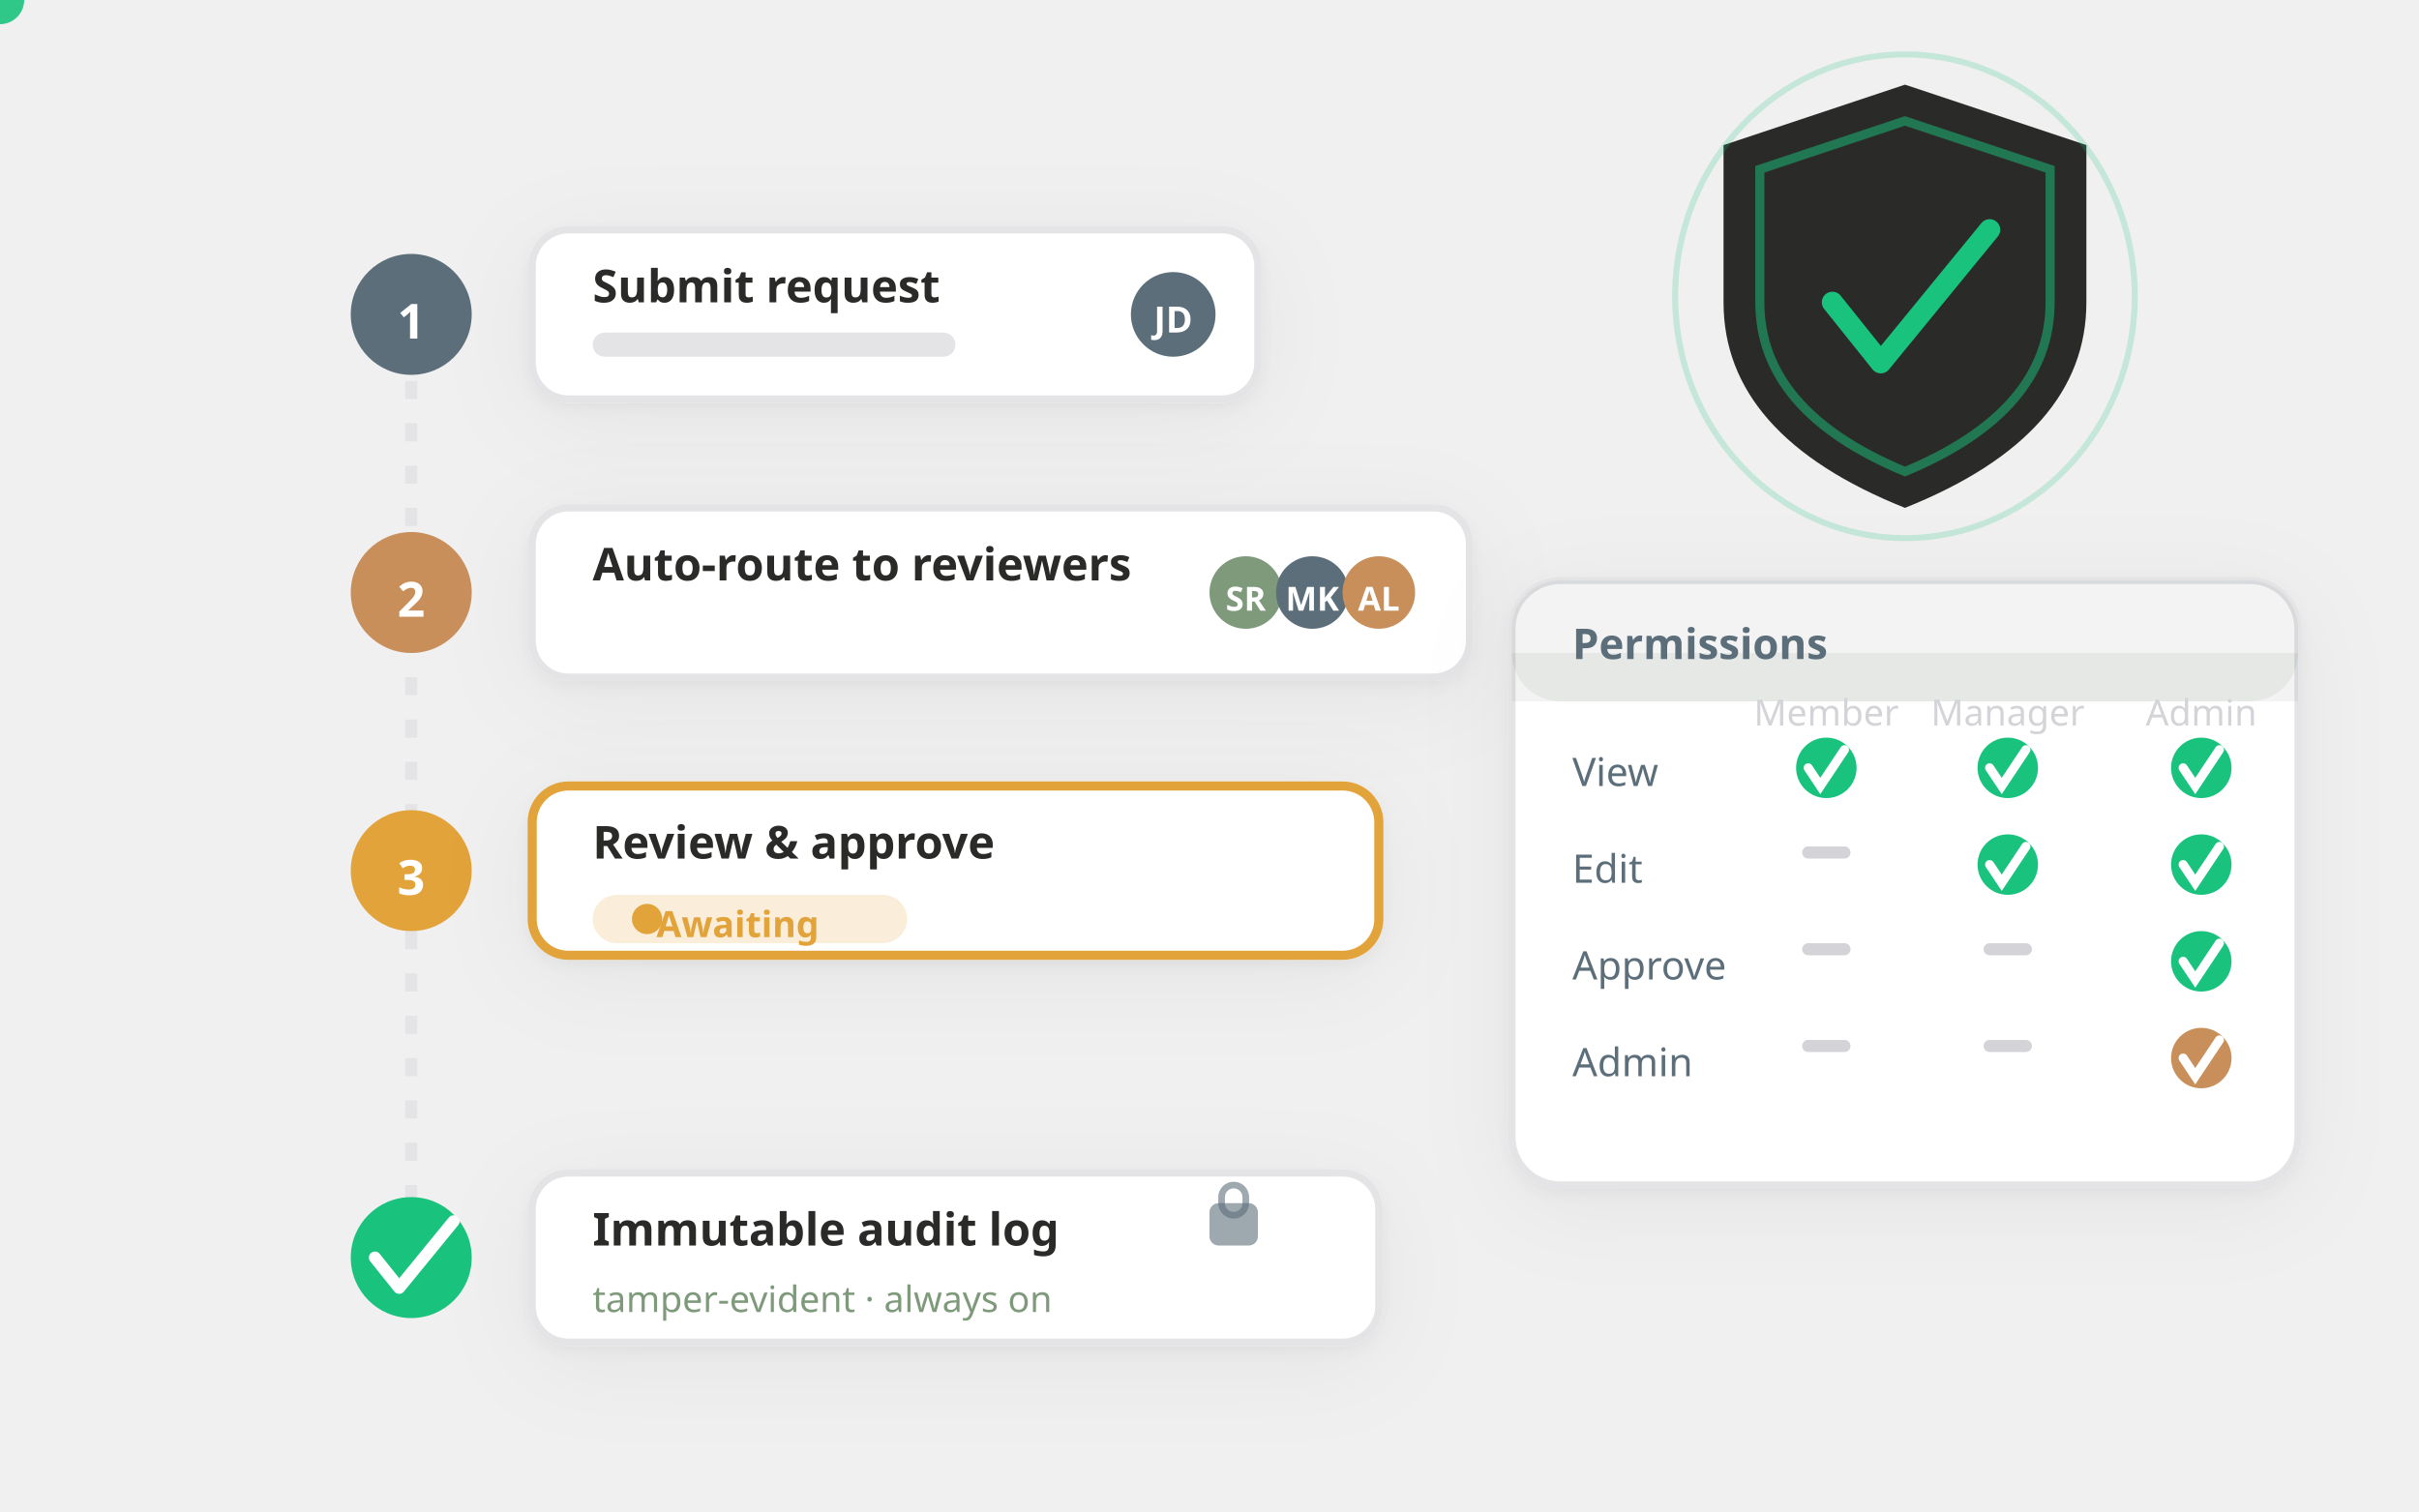
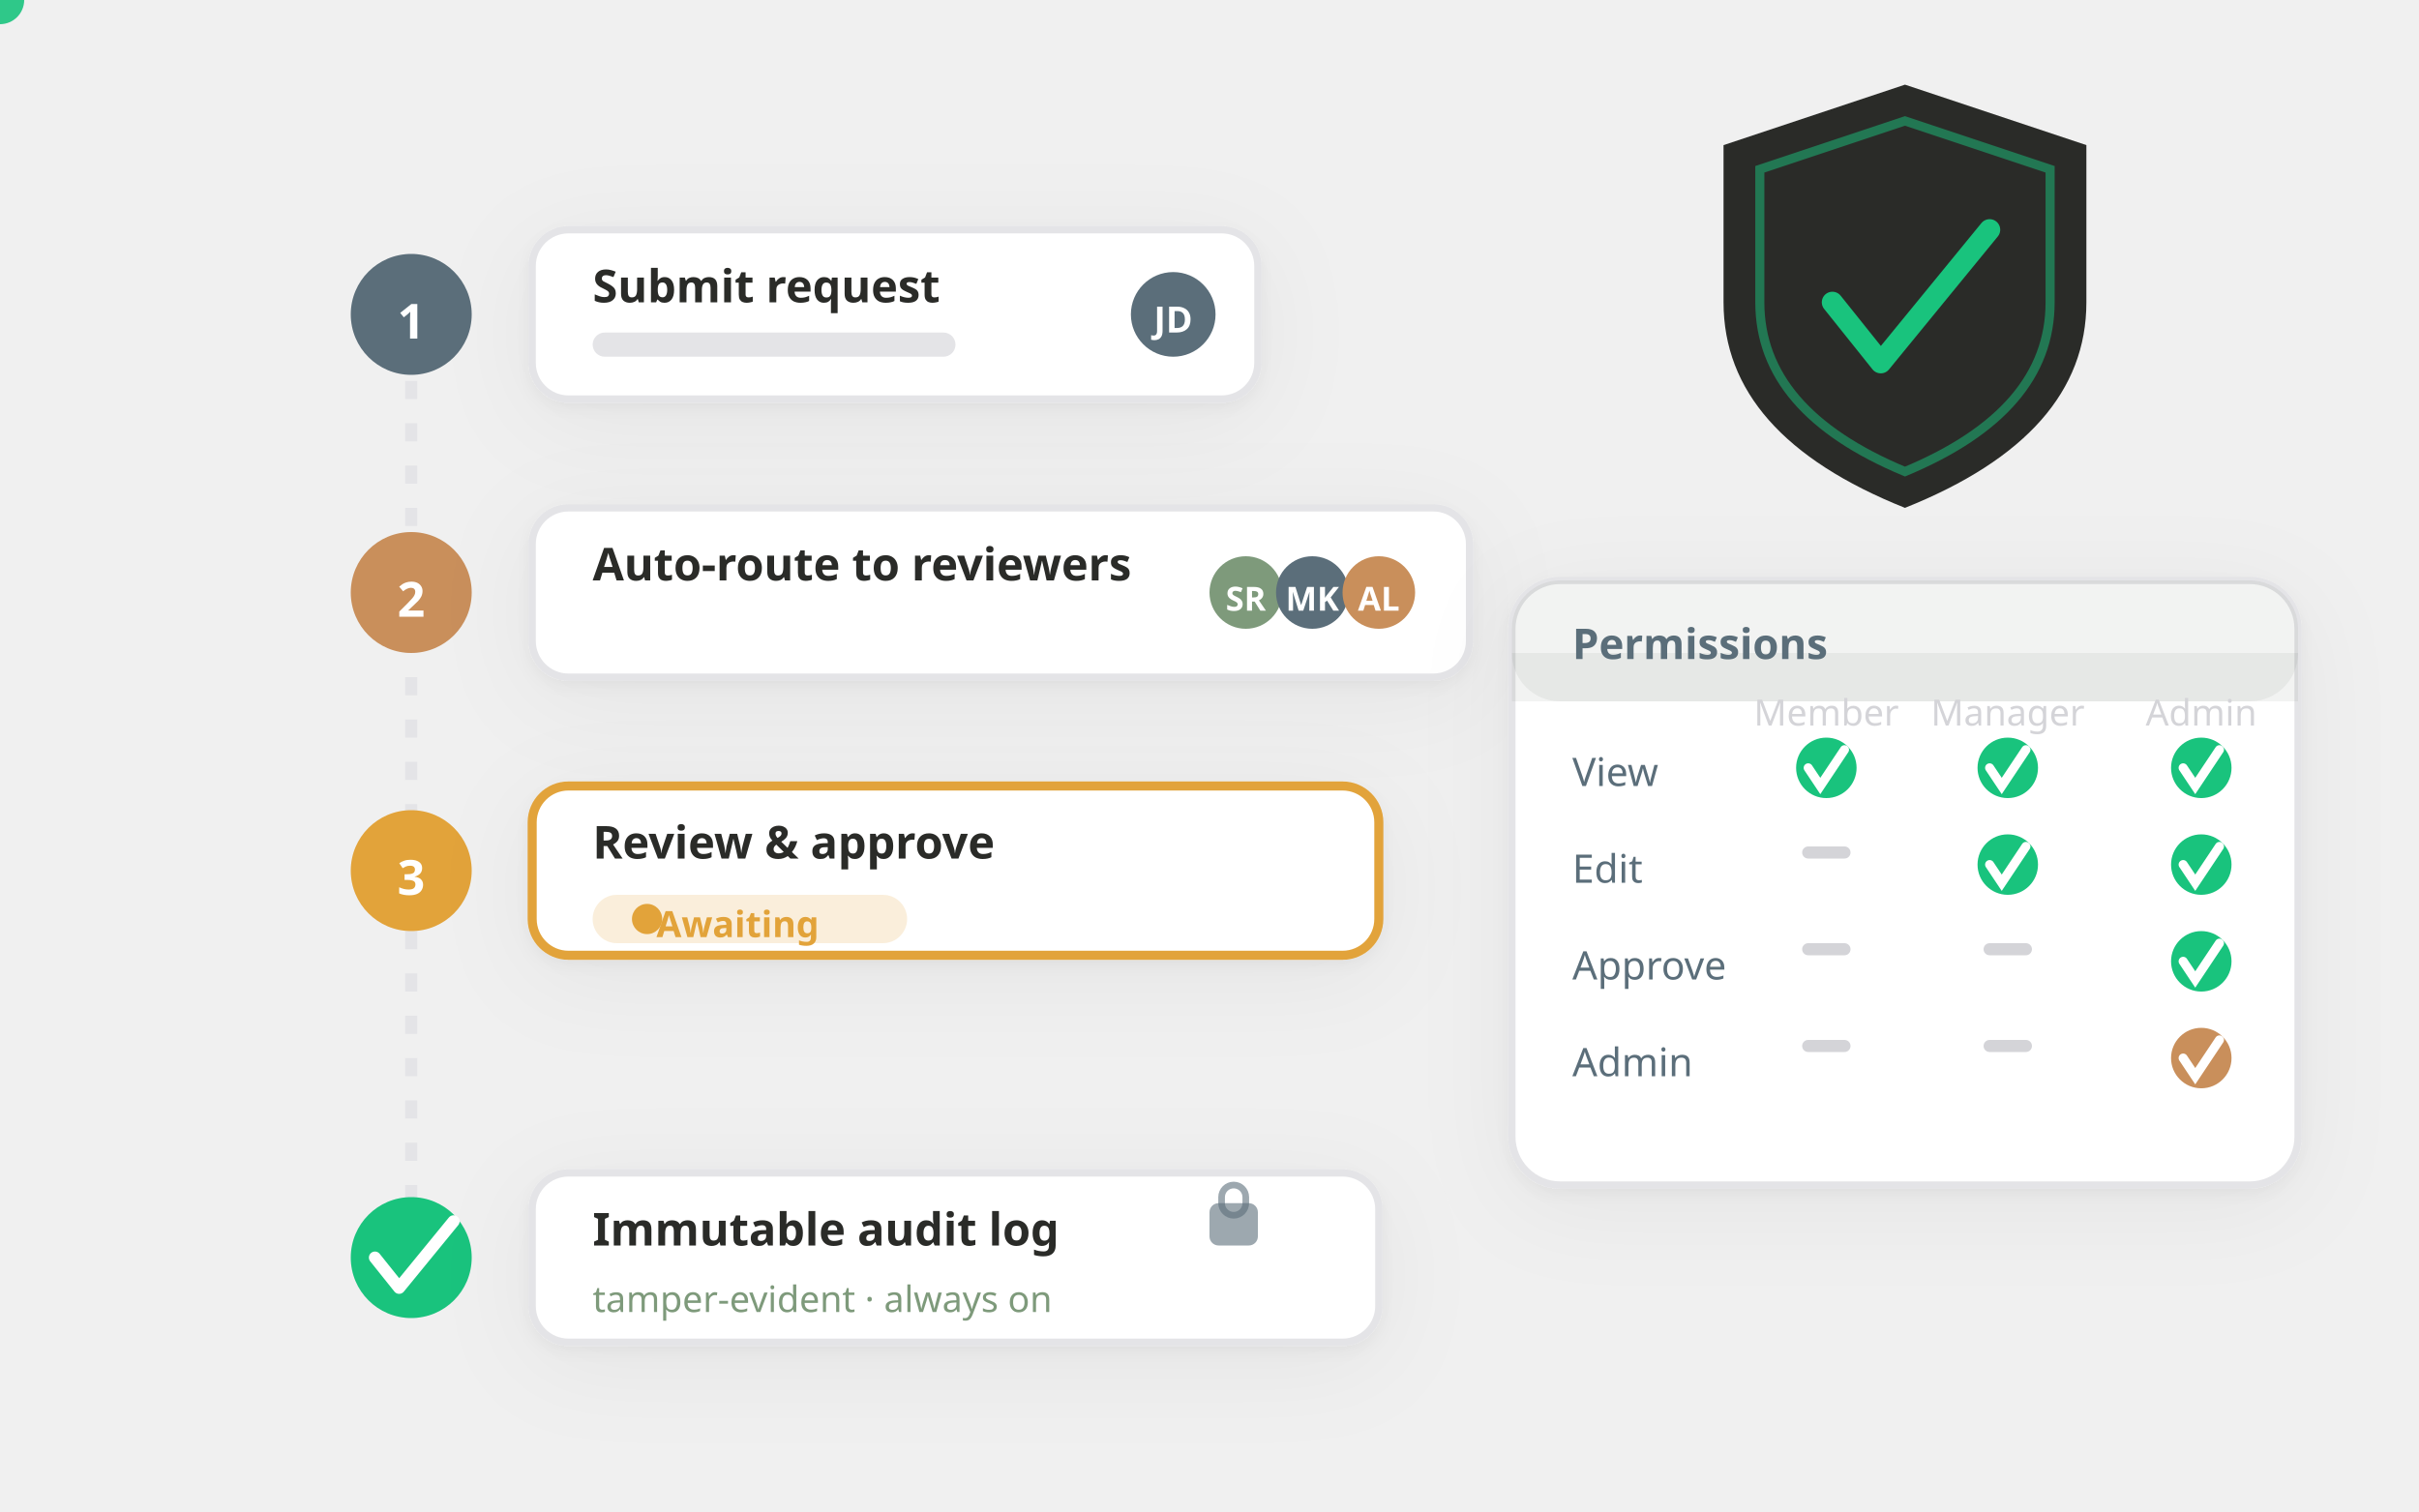
<svg xmlns="http://www.w3.org/2000/svg" viewBox="0 0 400 250" width="400" height="250">
  <style>@keyframes gi-drift-y { 0%,100%{transform:translateY(0)} 50%{transform:translateY(-6px)} }
@keyframes gi-drift-x { 0%,100%{transform:translateX(0)} 50%{transform:translateX(5px)} }
@keyframes gi-pulse-op { 0%,100%{opacity:1} 50%{opacity:0.55} }
@keyframes gi-stamp-in { 0%{transform:scale(1.4);opacity:0} 15%{transform:scale(0.9);opacity:1} 25%{transform:scale(1)} 100%{transform:scale(1)} }
@keyframes gi-slide-right { 0%{transform:translateX(-18px);opacity:0} 20%{transform:translateX(0);opacity:1} 80%{transform:translateX(0);opacity:1} 100%{transform:translateX(18px);opacity:0} }
@keyframes gi-travel-line { 0%{stroke-dashoffset:60} 100%{stroke-dashoffset:0} }
@keyframes gi-bob { 0%,100%{transform:translateY(0)} 50%{transform:translateY(-4px)} }
@keyframes gi-fade-cycle { 0%,15%{opacity:0} 25%,75%{opacity:1} 85%,100%{opacity:0} }
@keyframes gi-grow-bar { from{transform:scaleY(0)} to{transform:scaleY(1)} }
@keyframes gi-rise-bar { 0%,100%{transform:scaleY(0.4)} 50%{transform:scaleY(1)} }
@keyframes gi-spin-slow { from{transform:rotate(0deg)} to{transform:rotate(360deg)} }
@keyframes gi-blink { 0%,90%,100%{opacity:1} 95%{opacity:0} }


[style*="gi-stamp-in"],[style*="gi-grow-bar"],[style*="gi-rise-bar"]{transform-box:fill-box;transform-origin:center}
[style*="gi-grow-bar"],[style*="gi-rise-bar"]{transform-origin:center bottom}
@media (prefers-reduced-motion: reduce){*{animation:none!important}}
rect[fill="#FFFFFF"][stroke]{filter:drop-shadow(0 1px 1px rgba(0,0,0,0.04)) drop-shadow(0 3px 8px rgba(0,0,0,0.05))}
</style>
  <defs>
    <radialGradient id="b3a" cx="50%" cy="50%" r="55%">
      <stop offset="0%" stop-color="#DCE3E8" stop-opacity="0.9" />
      <stop offset="100%" stop-color="#DCE3E8" stop-opacity="0" />
    </radialGradient>
    <radialGradient id="b3b" cx="50%" cy="50%" r="50%">
      <stop offset="0%" stop-color="#CFDCCB" stop-opacity="0.6" />
      <stop offset="100%" stop-color="#CFDCCB" stop-opacity="0" />
    </radialGradient>
    <linearGradient id="track3" x1="0" y1="0" x2="0" y2="1">
      <stop offset="0%" stop-color="#19C37D" stop-opacity="0.5" />
      <stop offset="100%" stop-color="#19C37D" stop-opacity="0.1" />
    </linearGradient>
  </defs>
  <g transform="translate(285,14)">
    <g style="animation:gi-bob 10s ease-in-out infinite 0s">
      <path d="M30,0 L60,10 L60,36 Q60,58 30,70 Q0,58 0,36 L0,10 Z" fill="#2A2B28" />
      <path d="M30,6 L54,14 L54,36 Q54,54 30,64 Q6,54 6,36 L6,14 Z" fill="none" stroke="#19C37D" stroke-width="1.5" opacity="0.5" />
      <path d="M18,36 L26,46 L44,24" stroke="#19C37D" stroke-width="3.5" fill="none" stroke-linecap="round" stroke-linejoin="round" />
-       <ellipse cx="30" cy="35" rx="38" ry="40" fill="none" stroke="#19C37D" stroke-width="1" opacity="0.2" style="animation:gi-pulse-op 3s ease-in-out infinite" />
    </g>
  </g>
  <line x1="68" y1="42" x2="68" y2="218" stroke="#E4E4E7" stroke-width="2" stroke-dasharray="3,4" />
  <circle r="4" fill="#19C37D" opacity="0.9">
    <animateMotion dur="5s" repeatCount="indefinite" path="M68,42 L68,218" />
  </circle>
  <g style="animation:gi-drift-x 10s ease-in-out infinite 0s">
    <circle cx="68" cy="52" r="10" fill="#5B6E7A" />
    <text x="68" y="56" font-family="DM Sans,system-ui" font-size="8" fill="#FFFFFF" font-weight="700" text-anchor="middle">1</text>
    <rect x="88" y="38" width="120" height="28" rx="6" fill="#FFFFFF" stroke="#E4E4E7" stroke-width="1.2" />
    <text x="98" y="50" font-family="DM Sans,system-ui" font-size="7.5" fill="#2A2B28" font-weight="600">Submit request</text>
    <rect x="98" y="55" width="60" height="4" rx="2" fill="#E4E4E7" />
    <circle cx="194" cy="52" r="7" fill="#5B6E7A" />
    <text x="194" y="55" font-family="DM Sans,system-ui" font-size="6" fill="#FFFFFF" font-weight="700" text-anchor="middle">JD</text>
  </g>
  <g style="animation:gi-drift-x 9s ease-in-out infinite 0.8s">
    <circle cx="68" cy="98" r="10" fill="#C98F5B" />
    <text x="68" y="102" font-family="DM Sans,system-ui" font-size="8" fill="#FFFFFF" font-weight="700" text-anchor="middle">2</text>
    <rect x="88" y="84" width="155" height="28" rx="6" fill="#FFFFFF" stroke="#E4E4E7" stroke-width="1.2" />
    <text x="98" y="96" font-family="DM Sans,system-ui" font-size="7.5" fill="#2A2B28" font-weight="600">Auto-route to reviewers</text>
    <circle cx="206" cy="98" r="6" fill="#7E9A7B" />
    <text x="206" y="101" font-family="DM Sans,system-ui" font-size="5.5" fill="#FFFFFF" font-weight="700" text-anchor="middle">SR</text>
    <circle cx="217" cy="98" r="6" fill="#5B6E7A" />
    <text x="217" y="101" font-family="DM Sans,system-ui" font-size="5.5" fill="#FFFFFF" font-weight="700" text-anchor="middle">MK</text>
    <circle cx="228" cy="98" r="6" fill="#C98F5B" />
    <text x="228" y="101" font-family="DM Sans,system-ui" font-size="5.5" fill="#FFFFFF" font-weight="700" text-anchor="middle">AL</text>
  </g>
  <g>
    <circle cx="68" cy="144" r="10" fill="#E2A33A" />
    <text x="68" y="148" font-family="DM Sans,system-ui" font-size="8" fill="#FFFFFF" font-weight="700" text-anchor="middle">3</text>
    <rect x="88" y="130" width="140" height="28" rx="6" fill="#FFFFFF" stroke="#E2A33A" stroke-width="1.5" />
    <text x="98" y="142" font-family="DM Sans,system-ui" font-size="7.5" fill="#2A2B28" font-weight="600">Review &amp; approve</text>
    <rect x="98" y="148" width="52" height="8" rx="4" fill="#E2A33A" opacity="0.18" />
    <circle cx="107" cy="152" r="2.5" fill="#E2A33A" style="animation:gi-pulse-op 1.8s ease-in-out infinite" />
    <text x="122" y="155" font-family="DM Sans,system-ui" font-size="6" fill="#E2A33A" font-weight="600" text-anchor="middle">Awaiting</text>
  </g>
  <g style="animation:gi-drift-x 11s ease-in-out infinite 1.5s">
    <circle cx="68" cy="208" r="10" fill="#19C37D" />
    <path d="M62,208 L66,213 L75,202" stroke="#FFFFFF" stroke-width="2" fill="none" stroke-linecap="round" stroke-linejoin="round" />
    <rect x="88" y="194" width="140" height="28" rx="6" fill="#FFFFFF" stroke="#E4E4E7" stroke-width="1.2" />
    <text x="98" y="206" font-family="DM Sans,system-ui" font-size="7.5" fill="#2A2B28" font-weight="600">Immutable audit log</text>
    <rect x="200" y="199" width="8" height="7" rx="1.5" fill="#5B6E7A" opacity="0.6" />
    <rect x="202" y="196" width="4" height="5" rx="2" fill="none" stroke="#5B6E7A" stroke-width="1.1" opacity="0.6" />
    <text x="98" y="217" font-family="DM Sans,system-ui" font-size="6" fill="#7E9A7B">tamper-evident · always on</text>
  </g>
  <g transform="translate(250,96)">
    <g style="animation:gi-bob 12s ease-in-out infinite 1s">
      <rect x="0" y="0" width="130" height="100" rx="8" fill="#FFFFFF" stroke="#E4E4E7" stroke-width="1.2" />
      <rect x="0" y="0" width="130" height="20" rx="8" fill="#2A2B28" opacity="0.06" />
      <rect x="0" y="12" width="130" height="8" fill="#2A2B28" opacity="0.06" />
      <text x="10" y="13" font-family="DM Sans,system-ui" font-size="7" fill="#5B6E7A" font-weight="700">Permissions</text>
      <text x="10" y="34" font-family="DM Sans,system-ui" font-size="6.5" fill="#5B6E7A">View</text>
      <text x="10" y="50" font-family="DM Sans,system-ui" font-size="6.5" fill="#5B6E7A">Edit</text>
      <text x="10" y="66" font-family="DM Sans,system-ui" font-size="6.5" fill="#5B6E7A">Approve</text>
      <text x="10" y="82" font-family="DM Sans,system-ui" font-size="6.5" fill="#5B6E7A">Admin</text>
      <text x="52" y="24" font-family="DM Sans,system-ui" font-size="6" fill="#D4D4D8" text-anchor="middle">Member</text>
      <text x="82" y="24" font-family="DM Sans,system-ui" font-size="6" fill="#D4D4D8" text-anchor="middle">Manager</text>
      <text x="114" y="24" font-family="DM Sans,system-ui" font-size="6" fill="#D4D4D8" text-anchor="middle">Admin</text>
      <circle cx="52" cy="31" r="5" fill="#19C37D" style="animation:gi-fade-cycle 8s ease-in-out infinite 0s" />
      <path d="M49,31 L51,34 L55,28" stroke="#FFFFFF" stroke-width="1.5" fill="none" stroke-linecap="round" />
      <circle cx="82" cy="31" r="5" fill="#19C37D" style="animation:gi-fade-cycle 8s ease-in-out infinite 0.3s" />
      <path d="M79,31 L81,34 L85,28" stroke="#FFFFFF" stroke-width="1.5" fill="none" stroke-linecap="round" />
      <circle cx="114" cy="31" r="5" fill="#19C37D" style="animation:gi-fade-cycle 8s ease-in-out infinite 0.6s" />
      <path d="M111,31 L113,34 L117,28" stroke="#FFFFFF" stroke-width="1.5" fill="none" stroke-linecap="round" />
      <rect x="48" y="44" width="8" height="2" rx="1" fill="#D4D4D8" />
      <circle cx="82" cy="47" r="5" fill="#19C37D" style="animation:gi-fade-cycle 8s ease-in-out infinite 0.4s" />
      <path d="M79,47 L81,50 L85,44" stroke="#FFFFFF" stroke-width="1.5" fill="none" stroke-linecap="round" />
      <circle cx="114" cy="47" r="5" fill="#19C37D" style="animation:gi-fade-cycle 8s ease-in-out infinite 0.8s" />
      <path d="M111,47 L113,50 L117,44" stroke="#FFFFFF" stroke-width="1.5" fill="none" stroke-linecap="round" />
      <rect x="48" y="60" width="8" height="2" rx="1" fill="#D4D4D8" />
      <rect x="78" y="60" width="8" height="2" rx="1" fill="#D4D4D8" />
      <circle cx="114" cy="63" r="5" fill="#19C37D" style="animation:gi-fade-cycle 8s ease-in-out infinite 1s" />
      <path d="M111,63 L113,66 L117,60" stroke="#FFFFFF" stroke-width="1.5" fill="none" stroke-linecap="round" />
      <rect x="48" y="76" width="8" height="2" rx="1" fill="#D4D4D8" />
      <rect x="78" y="76" width="8" height="2" rx="1" fill="#D4D4D8" />
      <circle cx="114" cy="79" r="5" fill="#C98F5B" style="animation:gi-fade-cycle 8s ease-in-out infinite 1.2s" />
      <path d="M111,79 L113,82 L117,76" stroke="#FFFFFF" stroke-width="1.5" fill="none" stroke-linecap="round" />
    </g>
  </g>
</svg>
